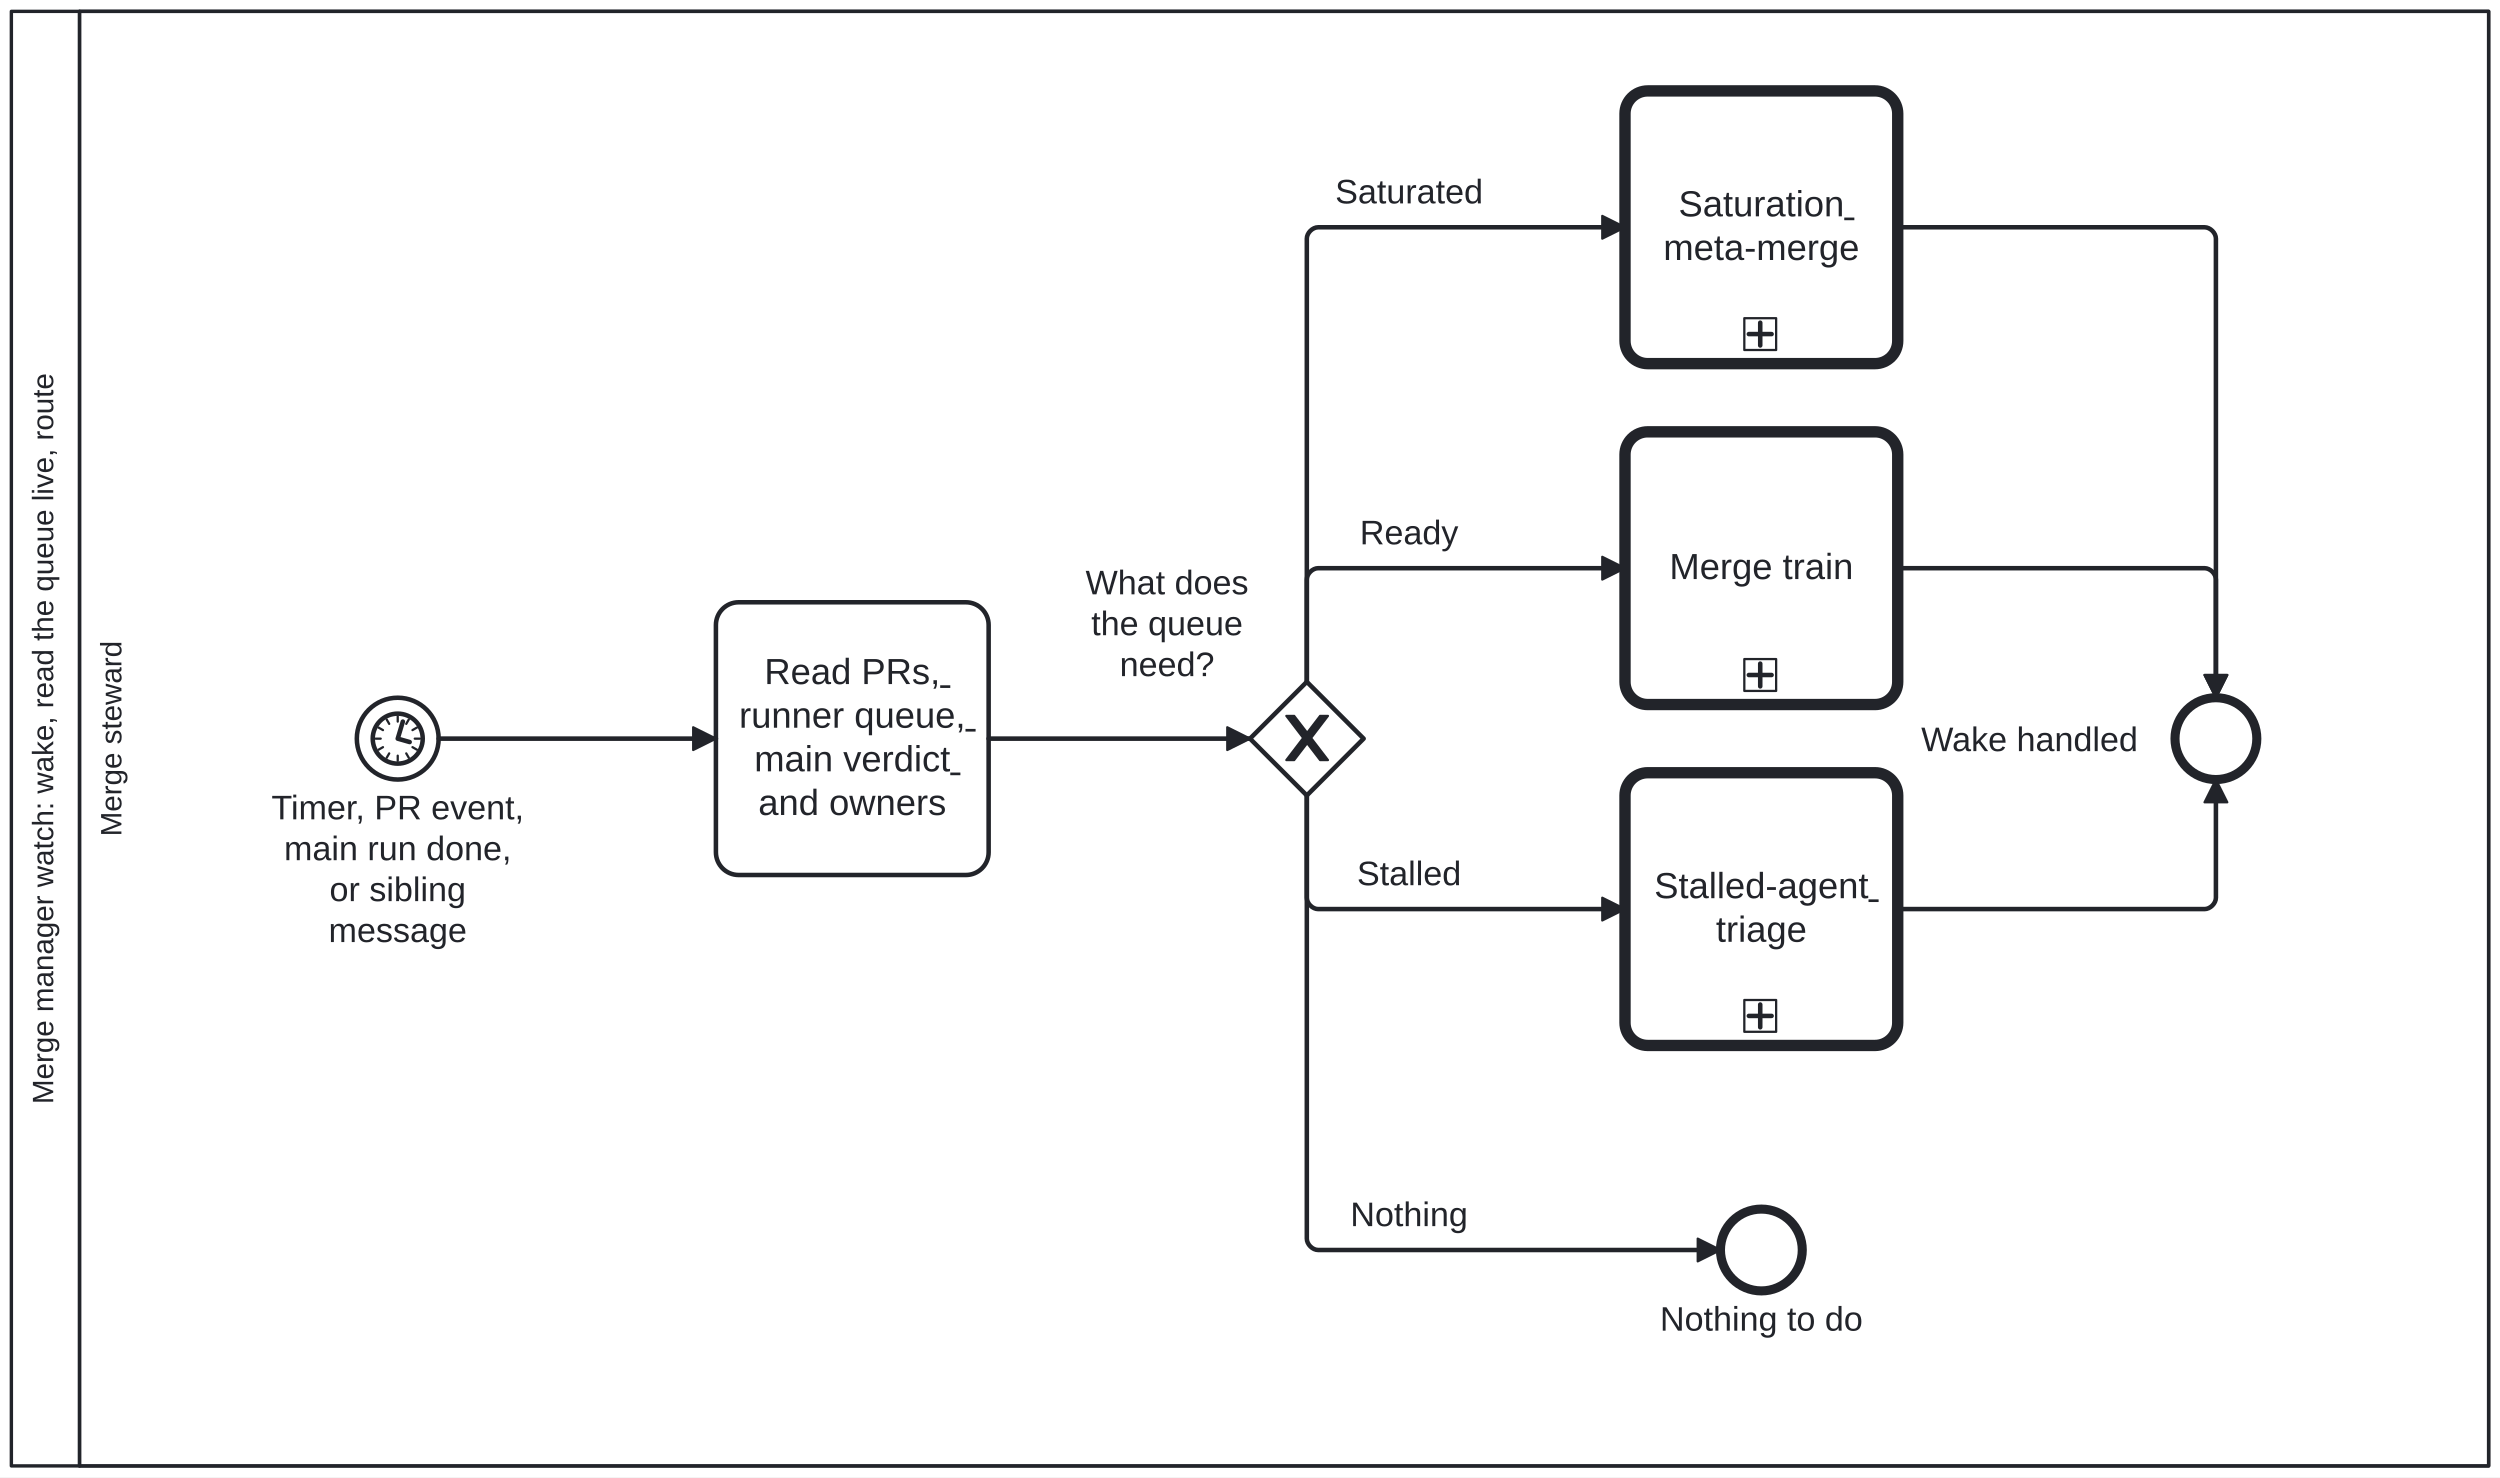
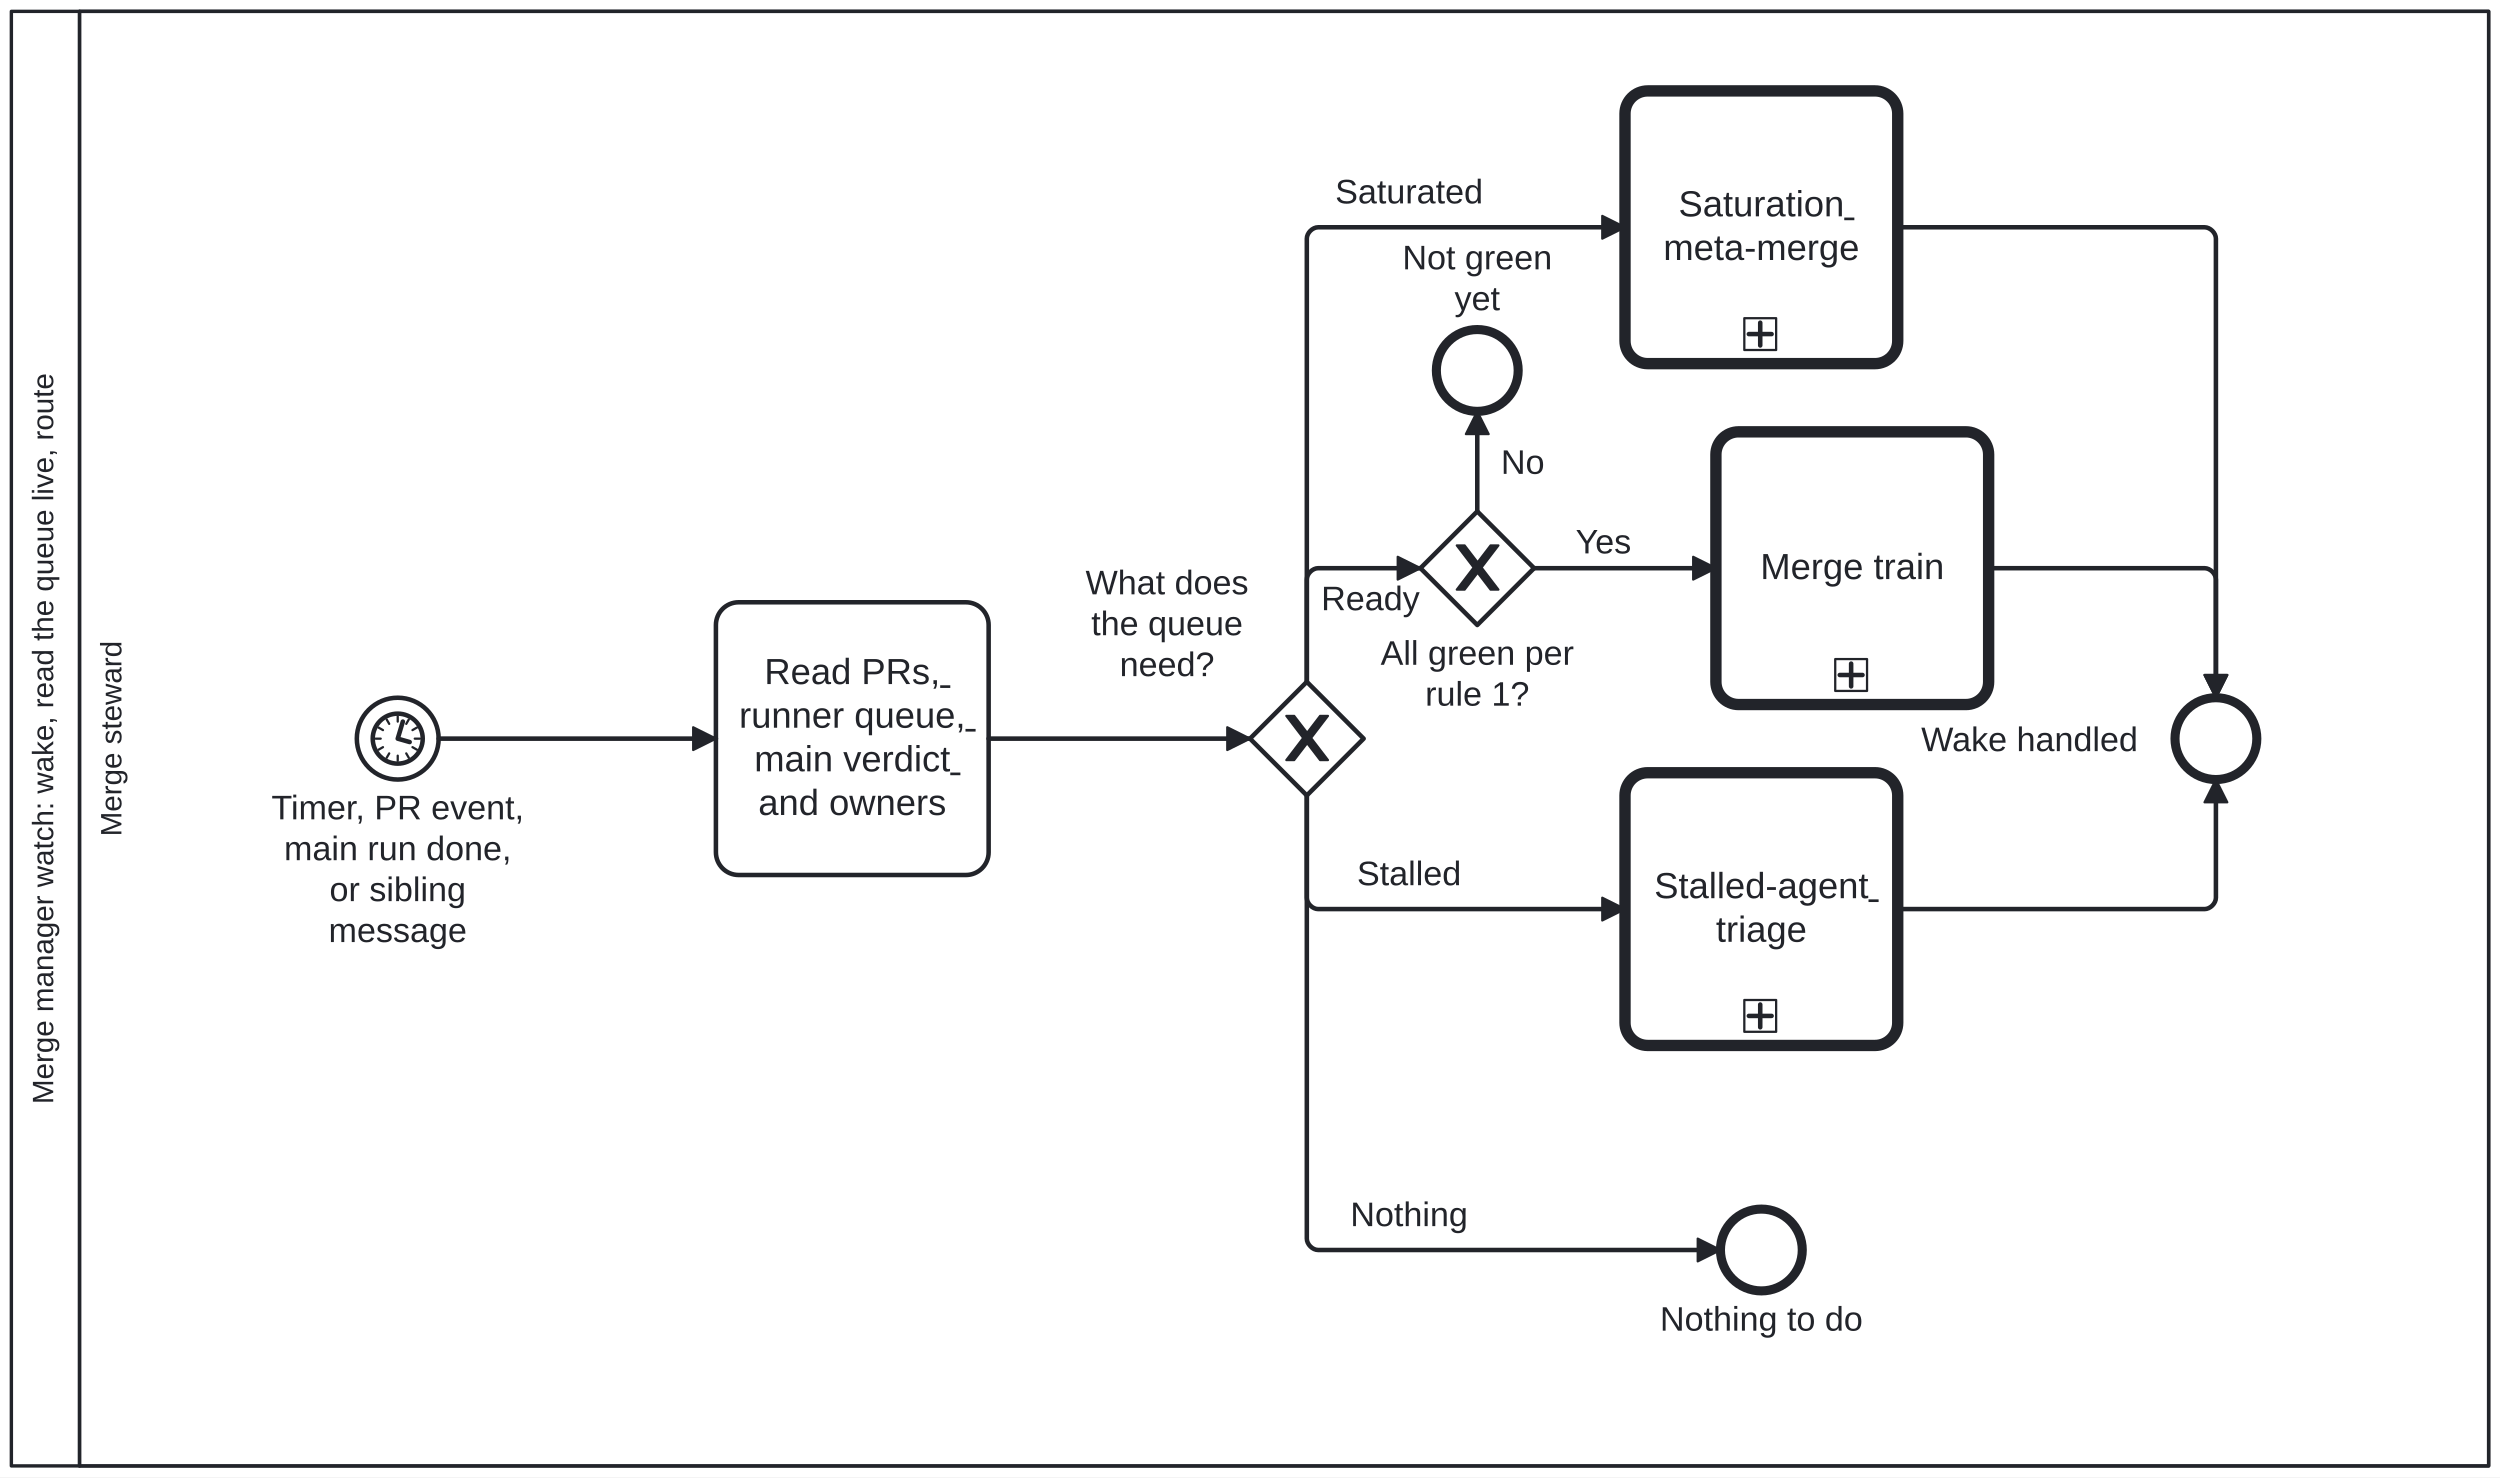
<svg xmlns="http://www.w3.org/2000/svg" width="100%" style="max-width:100%;height:auto" viewBox="55 55 1100 650" version="1.1">
  <style>.fa-task-link,.fa-subprocess-link{cursor:pointer}.fa-task-link text{text-decoration:underline}.fa-task-link:focus-visible,.fa-subprocess-link:focus-visible{outline:2px solid #2563eb;outline-offset:2px}.fa-subprocess-link:hover rect:not(.fa-link-hit),.fa-subprocess-link:focus-visible rect:not(.fa-link-hit){stroke-width:2.5px}</style>
  <rect x="55" y="55" width="1100" height="650" fill="#ffffff" />
  <g class="djs-group">
    <g class="djs-element djs-shape" data-element-id="Participant_Process_MergeManagerWatch" style="display: block;" transform="matrix(1 0 0 1 60 60)">
      <g class="djs-visual">
        <rect x="0" y="0" width="1090" height="640" rx="0" ry="0" style="stroke-linecap: round; stroke-linejoin: round; stroke: rgb(34, 36, 42); stroke-width: 1.5px; fill: white; fill-opacity: 0.95;" />
        <path style="fill: none; stroke-linecap: round; stroke-linejoin: round; stroke: rgb(34, 36, 42); stroke-width: 1.5px;" d="M30,0L30,640" />
        <text lineHeight="1.05" class="djs-label" transform="matrix(-1.83697e-16 -1 1 -1.83697e-16 0 640)" style="font-family: Arial, sans-serif; font-size: 13px; font-weight: normal; fill: rgb(34, 36, 42);">
          <tspan x="159.214" y="18.413">Merge manager watch: wake, read the queue live, route</tspan>
        </text>
      </g>
      <rect class="djs-hit djs-hit-all" x="0" y="0" width="1090" height="640" style="fill: none; stroke-opacity: 0; stroke: white; stroke-width: 15px;" />
    </g>
    <g class="djs-children">
      <g class="djs-group">
        <g class="djs-element djs-shape" data-element-id="Lane_Steward" style="display: block;" transform="matrix(1 0 0 1 90 60)">
          <g class="djs-visual">
            <rect x="0" y="0" width="1060" height="640" rx="0" ry="0" style="stroke-linecap: round; stroke-linejoin: round; stroke: rgb(34, 36, 42); stroke-width: 1.5px; fill: white; fill-opacity: 0.25;" />
            <text lineHeight="1.05" class="djs-label" transform="matrix(-1.83697e-16 -1 1 -1.83697e-16 0 640)" style="font-family: Arial, sans-serif; font-size: 13px; font-weight: normal; fill: rgb(34, 36, 42);">
              <tspan x="277.01" y="18.413">Merge steward</tspan>
            </text>
          </g>
          <rect class="djs-hit djs-hit-all" x="0" y="0" width="1060" height="640" style="fill: none; stroke-opacity: 0; stroke: white; stroke-width: 15px;" />
        </g>
      </g>
      <g class="djs-group">
        <g class="djs-element djs-shape" data-element-id="Start_Wake" style="display: block;" transform="matrix(1 0 0 1 212 362)">
          <g class="djs-visual">
            <circle cx="18" cy="18" r="18" style="stroke-linecap: round; stroke-linejoin: round; stroke: rgb(34, 36, 42); stroke-width: 2px; fill: white; fill-opacity: 0.95;" />
            <circle cx="18" cy="18" r="11" style="stroke-linecap: round; stroke-linejoin: round; stroke: rgb(34, 36, 42); stroke-width: 2px; fill: white;" />
            <path d="M 18,18 l 2.25,-7.5 m -2.25,7.5 l 5.25,1.5 " style="fill: none; stroke-linecap: round; stroke-linejoin: round; stroke: rgb(34, 36, 42); stroke-width: 2px;" />
            <path transform="rotate(0,18,18)" d="M 18,18 m 0,7.5 l -0,2.25 " style="fill: none; stroke-linecap: round; stroke-linejoin: round; stroke: rgb(34, 36, 42); stroke-width: 1px;" />
            <path transform="rotate(30,18,18)" d="M 18,18 m 0,7.5 l -0,2.25 " style="fill: none; stroke-linecap: round; stroke-linejoin: round; stroke: rgb(34, 36, 42); stroke-width: 1px;" />
            <path transform="rotate(60,18,18)" d="M 18,18 m 0,7.5 l -0,2.25 " style="fill: none; stroke-linecap: round; stroke-linejoin: round; stroke: rgb(34, 36, 42); stroke-width: 1px;" />
            <path transform="rotate(90,18,18)" d="M 18,18 m 0,7.5 l -0,2.25 " style="fill: none; stroke-linecap: round; stroke-linejoin: round; stroke: rgb(34, 36, 42); stroke-width: 1px;" />
            <path transform="rotate(120,18,18)" d="M 18,18 m 0,7.5 l -0,2.25 " style="fill: none; stroke-linecap: round; stroke-linejoin: round; stroke: rgb(34, 36, 42); stroke-width: 1px;" />
            <path transform="rotate(150,18,18)" d="M 18,18 m 0,7.5 l -0,2.25 " style="fill: none; stroke-linecap: round; stroke-linejoin: round; stroke: rgb(34, 36, 42); stroke-width: 1px;" />
            <path transform="rotate(180,18,18)" d="M 18,18 m 0,7.5 l -0,2.25 " style="fill: none; stroke-linecap: round; stroke-linejoin: round; stroke: rgb(34, 36, 42); stroke-width: 1px;" />
            <path transform="rotate(210,18,18)" d="M 18,18 m 0,7.5 l -0,2.25 " style="fill: none; stroke-linecap: round; stroke-linejoin: round; stroke: rgb(34, 36, 42); stroke-width: 1px;" />
            <path transform="rotate(240,18,18)" d="M 18,18 m 0,7.5 l -0,2.25 " style="fill: none; stroke-linecap: round; stroke-linejoin: round; stroke: rgb(34, 36, 42); stroke-width: 1px;" />
            <path transform="rotate(270,18,18)" d="M 18,18 m 0,7.5 l -0,2.25 " style="fill: none; stroke-linecap: round; stroke-linejoin: round; stroke: rgb(34, 36, 42); stroke-width: 1px;" />
            <path transform="rotate(300,18,18)" d="M 18,18 m 0,7.5 l -0,2.25 " style="fill: none; stroke-linecap: round; stroke-linejoin: round; stroke: rgb(34, 36, 42); stroke-width: 1px;" />
            <path transform="rotate(330,18,18)" d="M 18,18 m 0,7.5 l -0,2.25 " style="fill: none; stroke-linecap: round; stroke-linejoin: round; stroke: rgb(34, 36, 42); stroke-width: 1px;" />
          </g>
          <rect class="djs-hit djs-hit-all" x="0" y="0" width="36" height="36" style="fill: none; stroke-opacity: 0; stroke: white; stroke-width: 15px;" />
        </g>
      </g>
      <g class="djs-group">
        <g class="djs-element djs-shape" data-element-id="Start_Wake_label" style="display: block;" transform="matrix(1 0 0 1 171 402)">
          <g class="djs-visual">
            <text lineHeight="1.2" class="djs-label" style="font-family: Arial, sans-serif; font-size: 15px; font-weight: normal; fill: rgb(34, 36, 42);">
              <tspan x="3.427" y="13.5">Timer, PR event, </tspan>
              <tspan x="8.968" y="31.5">main run done, </tspan>
              <tspan x="28.985" y="49.5">or sibling </tspan>
              <tspan x="28.568" y="67.5">message</tspan>
            </text>
          </g>
          <rect class="djs-hit djs-hit-all" x="0" y="0" width="118" height="54" style="fill: none; stroke-opacity: 0; stroke: white; stroke-width: 15px;" />
        </g>
      </g>
      <g class="djs-group">
        <g class="djs-element djs-shape" data-element-id="Task_Read" style="display: block;" transform="matrix(1 0 0 1 370 320)">
          <g class="djs-visual">
            <rect x="0" y="0" width="120" height="120" rx="10" ry="10" style="stroke-linecap: round; stroke-linejoin: round; stroke: rgb(34, 36, 42); stroke-width: 2px; fill: white; fill-opacity: 0.95;" />
            <a class="fa-task-link" href="https://litlfred.github.io/folio-assistant/cat-harness/process/Process_MergeManagerWatch/node/Task_Read" target="_top" aria-label="Open step: Read PRs, runner queue, main verdict and owners">
              <text lineHeight="1.2" class="djs-label" style="font-family: Arial, sans-serif; font-size: 16px; font-weight: normal; fill: rgb(34, 36, 42);">
                <tspan x="21.316" y="36">Read PRs, </tspan>
                <tspan x="10.184" y="55.2">runner queue, </tspan>
                <tspan x="16.875" y="74.4">main verdict </tspan>
                <tspan x="18.641" y="93.6">and owners</tspan>
              </text>
            </a>
          </g>
          <rect class="djs-hit djs-hit-all" x="0" y="0" width="120" height="120" style="fill: none; stroke-opacity: 0; stroke: white; stroke-width: 15px;" />
        </g>
      </g>
      <g class="djs-group">
        <g class="djs-element djs-shape" data-element-id="Gw_Route" style="display: block;" transform="matrix(1 0 0 1 605 355)">
          <g class="djs-visual">
            <polygon points="25,0 50,25 25,50 0,25" style="stroke-linecap: round; stroke-linejoin: round; stroke: rgb(34, 36, 42); stroke-width: 2px; fill: white; fill-opacity: 0.95;" />
            <path d="m 16,15 7.429,9.714 -7.429,9.714 3.429,0 5.714,-7.464 5.714,7.464 3.429,0 -7.429,-9.714 7.429,-9.714 -3.429,0 -5.714,7.464 -5.714,-7.464 -3.429,0 z" style="fill: rgb(34, 36, 42); stroke-linecap: round; stroke-linejoin: round; stroke: rgb(34, 36, 42); stroke-width: 1px;" />
          </g>
          <rect class="djs-hit djs-hit-all" x="0" y="0" width="50" height="50" style="fill: none; stroke-opacity: 0; stroke: white; stroke-width: 15px;" />
        </g>
      </g>
      <g class="djs-group">
        <g class="djs-element djs-shape" data-element-id="Gw_Route_label" style="display: block;" transform="matrix(1 0 0 1 520 303)">
          <g class="djs-visual">
            <text lineHeight="1.2" class="djs-label" style="font-family: Arial, sans-serif; font-size: 15px; font-weight: normal; fill: rgb(34, 36, 42);">
              <tspan x="12.648" y="13.5">What does </tspan>
              <tspan x="15.135" y="31.5">the queue </tspan>
              <tspan x="27.644" y="49.5">need?</tspan>
            </text>
          </g>
          <rect class="djs-hit djs-hit-all" x="0" y="0" width="97" height="36" style="fill: none; stroke-opacity: 0; stroke: white; stroke-width: 15px;" />
        </g>
      </g>
      <g class="djs-group">
        <g class="djs-element djs-shape" data-element-id="Call_Meta" style="display: block;" transform="matrix(1 0 0 1 770 95)">
          <g class="djs-visual">
            <rect x="0" y="0" width="120" height="120" rx="10" ry="10" style="stroke-linecap: round; stroke-linejoin: round; stroke: rgb(34, 36, 42); stroke-width: 5px; fill: white; fill-opacity: 0.95;" />
            <a class="fa-task-link" href="https://litlfred.github.io/folio-assistant/cat-harness/process/Process_MergeManagerWatch/node/Call_Meta" target="_top" aria-label="Open step: Saturation meta-merge">
              <text lineHeight="1.2" class="djs-label" style="font-family: Arial, sans-serif; font-size: 16px; font-weight: normal; fill: rgb(34, 36, 42);">
                <tspan x="23.531" y="55.2">Saturation </tspan>
                <tspan x="16.875" y="74.4">meta-merge</tspan>
              </text>
            </a>
            <a class="fa-subprocess-link" href="https://litlfred.github.io/folio-assistant/cat-harness/process/Process_SaturationMetaMerge" target="_top" aria-label="Open subprocess: Saturation meta-merge">
              <rect class="fa-link-hit" x="47.5" y="95" width="24" height="24" fill="transparent" stroke="none" />
              <rect x="0" y="0" width="14" height="14" rx="0" ry="0" style="stroke-linecap: round; stroke-linejoin: round; stroke: rgb(34, 36, 42); stroke-width: 1px; fill: white;" transform="matrix(1 0 0 1 52.5 100)" />
              <path data-marker="sub-process" d="m52.5,100 m 7,2 l 0,10 m -5,-5 l 10,0" style="fill: white; stroke-linecap: round; stroke-linejoin: round; stroke: rgb(34, 36, 42); stroke-width: 2px;" />
            </a>
          </g>
          <rect class="djs-hit djs-hit-all" x="0" y="0" width="120" height="120" style="fill: none; stroke-opacity: 0; stroke: white; stroke-width: 15px;" />
        </g>
      </g>
      <g class="djs-group">
-         <g class="djs-element djs-shape" data-element-id="Call_Train" style="display: block;" transform="matrix(1 0 0 1 770 245)">
+         <g class="djs-element djs-shape" data-element-id="Gw_Green" style="display: block;" transform="matrix(1 0 0 1 680 280)">
+           <g class="djs-visual">
+             <polygon points="25,0 50,25 25,50 0,25" style="stroke-linecap: round; stroke-linejoin: round; stroke: rgb(34, 36, 42); stroke-width: 2px; fill: white; fill-opacity: 0.95;" />
+             <path d="m 16,15 7.429,9.714 -7.429,9.714 3.429,0 5.714,-7.464 5.714,7.464 3.429,0 -7.429,-9.714 7.429,-9.714 -3.429,0 -5.714,7.464 -5.714,-7.464 -3.429,0 z" style="fill: rgb(34, 36, 42); stroke-linecap: round; stroke-linejoin: round; stroke: rgb(34, 36, 42); stroke-width: 1px;" />
+           </g>
+           <rect class="djs-hit djs-hit-all" x="0" y="0" width="50" height="50" style="fill: none; stroke-opacity: 0; stroke: white; stroke-width: 15px;" />
+         </g>
+       </g>
+       <g class="djs-group">
+         <g class="djs-element djs-shape" data-element-id="Gw_Green_label" style="display: block;" transform="matrix(1 0 0 1 662 334)">
+           <g class="djs-visual">
+             <text lineHeight="1.2" class="djs-label" style="font-family: Arial, sans-serif; font-size: 15px; font-weight: normal; fill: rgb(34, 36, 42);">
+               <tspan x="0.476" y="13.5">All green per</tspan>
+               <tspan x="20.068" y="31.5">rule 1?</tspan>
+             </text>
+           </g>
+           <rect class="djs-hit djs-hit-all" x="0" y="0" width="86" height="36" style="fill: none; stroke-opacity: 0; stroke: white; stroke-width: 15px;" />
+         </g>
+       </g>
+       <g class="djs-group">
+         <g class="djs-element djs-shape" data-element-id="Call_Train" style="display: block;" transform="matrix(1 0 0 1 810 245)">
          <g class="djs-visual">
            <rect x="0" y="0" width="120" height="120" rx="10" ry="10" style="stroke-linecap: round; stroke-linejoin: round; stroke: rgb(34, 36, 42); stroke-width: 5px; fill: white; fill-opacity: 0.95;" />
            <a class="fa-task-link" href="https://litlfred.github.io/folio-assistant/cat-harness/process/Process_MergeManagerWatch/node/Call_Train" target="_top" aria-label="Open step: Merge train">
              <text lineHeight="1.2" class="djs-label" style="font-family: Arial, sans-serif; font-size: 16px; font-weight: normal; fill: rgb(34, 36, 42);">
                <tspan x="19.539" y="64.8">Merge train</tspan>
              </text>
            </a>
            <a class="fa-subprocess-link" href="https://litlfred.github.io/folio-assistant/cat-harness/process/Process_MergeTrain" target="_top" aria-label="Open subprocess: Merge train">
              <rect class="fa-link-hit" x="47.5" y="95" width="24" height="24" fill="transparent" stroke="none" />
              <rect x="0" y="0" width="14" height="14" rx="0" ry="0" style="stroke-linecap: round; stroke-linejoin: round; stroke: rgb(34, 36, 42); stroke-width: 1px; fill: white;" transform="matrix(1 0 0 1 52.5 100)" />
              <path data-marker="sub-process" d="m52.5,100 m 7,2 l 0,10 m -5,-5 l 10,0" style="fill: white; stroke-linecap: round; stroke-linejoin: round; stroke: rgb(34, 36, 42); stroke-width: 2px;" />
            </a>
          </g>
          <rect class="djs-hit djs-hit-all" x="0" y="0" width="120" height="120" style="fill: none; stroke-opacity: 0; stroke: white; stroke-width: 15px;" />
        </g>
      </g>
      <g class="djs-group">
        <g class="djs-element djs-shape" data-element-id="Call_Stalled" style="display: block;" transform="matrix(1 0 0 1 770 395)">
          <g class="djs-visual">
            <rect x="0" y="0" width="120" height="120" rx="10" ry="10" style="stroke-linecap: round; stroke-linejoin: round; stroke: rgb(34, 36, 42); stroke-width: 5px; fill: white; fill-opacity: 0.95;" />
            <a class="fa-task-link" href="https://litlfred.github.io/folio-assistant/cat-harness/process/Process_MergeManagerWatch/node/Call_Stalled" target="_top" aria-label="Open step: Stalled-agent triage">
              <text lineHeight="1.2" class="djs-label" style="font-family: Arial, sans-serif; font-size: 16px; font-weight: normal; fill: rgb(34, 36, 42);">
                <tspan x="12.855" y="55.2">Stalled-agent </tspan>
                <tspan x="39.988" y="74.4">triage</tspan>
              </text>
            </a>
            <a class="fa-subprocess-link" href="https://litlfred.github.io/folio-assistant/cat-harness/process/Process_StalledAgentTriage" target="_top" aria-label="Open subprocess: Stalled-agent triage">
              <rect class="fa-link-hit" x="47.5" y="95" width="24" height="24" fill="transparent" stroke="none" />
              <rect x="0" y="0" width="14" height="14" rx="0" ry="0" style="stroke-linecap: round; stroke-linejoin: round; stroke: rgb(34, 36, 42); stroke-width: 1px; fill: white;" transform="matrix(1 0 0 1 52.5 100)" />
              <path data-marker="sub-process" d="m52.5,100 m 7,2 l 0,10 m -5,-5 l 10,0" style="fill: white; stroke-linecap: round; stroke-linejoin: round; stroke: rgb(34, 36, 42); stroke-width: 2px;" />
            </a>
          </g>
          <rect class="djs-hit djs-hit-all" x="0" y="0" width="120" height="120" style="fill: none; stroke-opacity: 0; stroke: white; stroke-width: 15px;" />
        </g>
      </g>
      <g class="djs-group">
        <g class="djs-element djs-shape" data-element-id="End_Done" style="display: block;" transform="matrix(1 0 0 1 1012 362)">
          <g class="djs-visual">
            <circle cx="18" cy="18" r="18" style="stroke-linecap: round; stroke-linejoin: round; stroke: rgb(34, 36, 42); stroke-width: 4px; fill: white; fill-opacity: 0.95;" />
          </g>
          <rect class="djs-hit djs-hit-all" x="0" y="0" width="36" height="36" style="fill: none; stroke-opacity: 0; stroke: white; stroke-width: 15px;" />
        </g>
      </g>
      <g class="djs-group">
        <g class="djs-element djs-shape" data-element-id="End_Done_label" style="display: block;" transform="matrix(1 0 0 1 900 372)">
          <g class="djs-visual">
            <text lineHeight="1.2" class="djs-label" style="font-family: Arial, sans-serif; font-size: 15px; font-weight: normal; fill: rgb(34, 36, 42);">
              <tspan x="0.33" y="13.5">Wake handled</tspan>
            </text>
          </g>
          <rect class="djs-hit djs-hit-all" x="0" y="0" width="96" height="18" style="fill: none; stroke-opacity: 0; stroke: white; stroke-width: 15px;" />
        </g>
      </g>
      <g class="djs-group">
        <g class="djs-element djs-shape" data-element-id="End_Idle" style="display: block;" transform="matrix(1 0 0 1 812 587)">
          <g class="djs-visual">
            <circle cx="18" cy="18" r="18" style="stroke-linecap: round; stroke-linejoin: round; stroke: rgb(34, 36, 42); stroke-width: 4px; fill: white; fill-opacity: 0.95;" />
          </g>
          <rect class="djs-hit djs-hit-all" x="0" y="0" width="36" height="36" style="fill: none; stroke-opacity: 0; stroke: white; stroke-width: 15px;" />
        </g>
      </g>
      <g class="djs-group">
        <g class="djs-element djs-shape" data-element-id="End_Idle_label" style="display: block;" transform="matrix(1 0 0 1 785 627)">
          <g class="djs-visual">
            <text lineHeight="1.2" class="djs-label" style="font-family: Arial, sans-serif; font-size: 15px; font-weight: normal; fill: rgb(34, 36, 42);">
              <tspan x="0.385" y="13.5">Nothing to do</tspan>
            </text>
          </g>
          <rect class="djs-hit djs-hit-all" x="0" y="0" width="90" height="18" style="fill: none; stroke-opacity: 0; stroke: white; stroke-width: 15px;" />
        </g>
      </g>
      <g class="djs-group">
+         <g class="djs-element djs-shape" data-element-id="End_NotGreen" style="display: block;" transform="matrix(1 0 0 1 687 200)">
+           <g class="djs-visual">
+             <circle cx="18" cy="18" r="18" style="stroke-linecap: round; stroke-linejoin: round; stroke: rgb(34, 36, 42); stroke-width: 4px; fill: white; fill-opacity: 0.95;" />
+           </g>
+           <rect class="djs-hit djs-hit-all" x="0" y="0" width="36" height="36" style="fill: none; stroke-opacity: 0; stroke: white; stroke-width: 15px;" />
+         </g>
+       </g>
+       <g class="djs-group">
+         <g class="djs-element djs-shape" data-element-id="End_NotGreen_label" style="display: block;" transform="matrix(1 0 0 1 672 160)">
+           <g class="djs-visual">
+             <text lineHeight="1.2" class="djs-label" style="font-family: Arial, sans-serif; font-size: 15px; font-weight: normal; fill: rgb(34, 36, 42);">
+               <tspan x="0.063" y="13.5">Not green</tspan>
+               <tspan x="22.995" y="31.5">yet</tspan>
+             </text>
+           </g>
+           <rect class="djs-hit djs-hit-all" x="0" y="0" width="66" height="36" style="fill: none; stroke-opacity: 0; stroke: white; stroke-width: 15px;" />
+         </g>
+       </g>
+       <g class="djs-group">
        <g class="djs-element djs-connection" data-element-id="Flow_1" style="display: block;">
          <g class="djs-visual">
            <defs>
              <marker id="folio-marker-1" viewBox="0 0 20 20" refX="11" refY="10" markerWidth="10" markerHeight="10" orient="auto">
                <path d="M 1 5 L 11 10 L 1 15 Z" style="stroke-linecap: round; stroke-linejoin: round; stroke: rgb(34, 36, 42); stroke-width: 1px; fill: rgb(34, 36, 42);" />
              </marker>
            </defs>
            <path data-corner-radius="5" style="fill: none; stroke-linecap: round; stroke-linejoin: round; stroke: rgb(34, 36, 42); stroke-width: 2px; marker-end: url('#folio-marker-1');" d="M248,380L370,380" />
          </g>
          <path d="M248,380L370,380" class="djs-hit djs-hit-stroke" style="fill: none; stroke-opacity: 0; stroke: white; stroke-width: 15px;" />
        </g>
      </g>
      <g class="djs-group">
        <g class="djs-element djs-connection" data-element-id="Flow_2" style="display: block;">
          <g class="djs-visual">
            <defs>
              <marker id="folio-marker-2" viewBox="0 0 20 20" refX="11" refY="10" markerWidth="10" markerHeight="10" orient="auto">
                <path d="M 1 5 L 11 10 L 1 15 Z" style="stroke-linecap: round; stroke-linejoin: round; stroke: rgb(34, 36, 42); stroke-width: 1px; fill: rgb(34, 36, 42);" />
              </marker>
            </defs>
            <path data-corner-radius="5" style="fill: none; stroke-linecap: round; stroke-linejoin: round; stroke: rgb(34, 36, 42); stroke-width: 2px; marker-end: url('#folio-marker-2');" d="M490,380L605,380" />
          </g>
          <path d="M490,380L605,380" class="djs-hit djs-hit-stroke" style="fill: none; stroke-opacity: 0; stroke: white; stroke-width: 15px;" />
        </g>
      </g>
      <g class="djs-group">
        <g class="djs-element djs-connection" data-element-id="Flow_3" style="display: block;">
          <g class="djs-visual">
            <defs>
              <marker id="folio-marker-3" viewBox="0 0 20 20" refX="11" refY="10" markerWidth="10" markerHeight="10" orient="auto">
                <path d="M 1 5 L 11 10 L 1 15 Z" style="stroke-linecap: round; stroke-linejoin: round; stroke: rgb(34, 36, 42); stroke-width: 1px; fill: rgb(34, 36, 42);" />
              </marker>
            </defs>
            <path data-corner-radius="5" style="fill: none; stroke-linecap: round; stroke-linejoin: round; stroke: rgb(34, 36, 42); stroke-width: 2px; marker-end: url('#folio-marker-3');" d="M630,355L630,160C630,157.5,632.5,155,635,155L770,155" />
          </g>
          <path d="M630,355L630,155L770,155" class="djs-hit djs-hit-stroke" style="fill: none; stroke-opacity: 0; stroke: white; stroke-width: 15px;" />
        </g>
      </g>
      <g class="djs-group">
        <g class="djs-element djs-shape" data-element-id="Flow_3_label" style="display: block;" transform="matrix(1 0 0 1 642 131)">
          <g class="djs-visual">
            <text lineHeight="1.2" class="djs-label" style="font-family: Arial, sans-serif; font-size: 15px; font-weight: normal; fill: rgb(34, 36, 42);">
              <tspan x="0.477" y="13.5">Saturated</tspan>
            </text>
          </g>
          <rect class="djs-hit djs-hit-all" x="0" y="0" width="66" height="18" style="fill: none; stroke-opacity: 0; stroke: white; stroke-width: 15px;" />
        </g>
      </g>
      <g class="djs-group">
        <g class="djs-element djs-connection" data-element-id="Flow_4" style="display: block;">
          <g class="djs-visual">
            <defs>
              <marker id="folio-marker-4" viewBox="0 0 20 20" refX="11" refY="10" markerWidth="10" markerHeight="10" orient="auto">
                <path d="M 1 5 L 11 10 L 1 15 Z" style="stroke-linecap: round; stroke-linejoin: round; stroke: rgb(34, 36, 42); stroke-width: 1px; fill: rgb(34, 36, 42);" />
              </marker>
            </defs>
-             <path data-corner-radius="5" style="fill: none; stroke-linecap: round; stroke-linejoin: round; stroke: rgb(34, 36, 42); stroke-width: 2px; marker-end: url('#folio-marker-4');" d="M630,355L630,310C630,307.5,632.5,305,635,305L770,305" />
-           </g>
-           <path d="M630,355L630,305L770,305" class="djs-hit djs-hit-stroke" style="fill: none; stroke-opacity: 0; stroke: white; stroke-width: 15px;" />
-         </g>
-       </g>
-       <g class="djs-group">
-         <g class="djs-element djs-shape" data-element-id="Flow_4_label" style="display: block;" transform="matrix(1 0 0 1 653 281)">
+             <path data-corner-radius="5" style="fill: none; stroke-linecap: round; stroke-linejoin: round; stroke: rgb(34, 36, 42); stroke-width: 2px; marker-end: url('#folio-marker-4');" d="M630,355L630,310C630,307.5,632.5,305,635,305L680,305" />
+           </g>
+           <path d="M630,355L630,305L680,305" class="djs-hit djs-hit-stroke" style="fill: none; stroke-opacity: 0; stroke: white; stroke-width: 15px;" />
+         </g>
+       </g>
+       <g class="djs-group">
+         <g class="djs-element djs-shape" data-element-id="Flow_4_label" style="display: block;" transform="matrix(1 0 0 1 636 310)">
          <g class="djs-visual">
            <text lineHeight="1.2" class="djs-label" style="font-family: Arial, sans-serif; font-size: 15px; font-weight: normal; fill: rgb(34, 36, 42);">
              <tspan x="0.32" y="13.5">Ready</tspan>
            </text>
          </g>
          <rect class="djs-hit djs-hit-all" x="0" y="0" width="44" height="18" style="fill: none; stroke-opacity: 0; stroke: white; stroke-width: 15px;" />
        </g>
      </g>
      <g class="djs-group">
        <g class="djs-element djs-connection" data-element-id="Flow_5" style="display: block;">
          <g class="djs-visual">
            <defs>
              <marker id="folio-marker-5" viewBox="0 0 20 20" refX="11" refY="10" markerWidth="10" markerHeight="10" orient="auto">
                <path d="M 1 5 L 11 10 L 1 15 Z" style="stroke-linecap: round; stroke-linejoin: round; stroke: rgb(34, 36, 42); stroke-width: 1px; fill: rgb(34, 36, 42);" />
              </marker>
            </defs>
            <path data-corner-radius="5" style="fill: none; stroke-linecap: round; stroke-linejoin: round; stroke: rgb(34, 36, 42); stroke-width: 2px; marker-end: url('#folio-marker-5');" d="M630,405L630,450C630,452.5,632.5,455,635,455L770,455" />
          </g>
          <path d="M630,405L630,455L770,455" class="djs-hit djs-hit-stroke" style="fill: none; stroke-opacity: 0; stroke: white; stroke-width: 15px;" />
        </g>
      </g>
      <g class="djs-group">
        <g class="djs-element djs-shape" data-element-id="Flow_5_label" style="display: block;" transform="matrix(1 0 0 1 652 431)">
          <g class="djs-visual">
            <text lineHeight="1.2" class="djs-label" style="font-family: Arial, sans-serif; font-size: 15px; font-weight: normal; fill: rgb(34, 36, 42);">
              <tspan x="0.068" y="13.5">Stalled</tspan>
            </text>
          </g>
          <rect class="djs-hit djs-hit-all" x="0" y="0" width="46" height="18" style="fill: none; stroke-opacity: 0; stroke: white; stroke-width: 15px;" />
        </g>
      </g>
      <g class="djs-group">
        <g class="djs-element djs-connection" data-element-id="Flow_6" style="display: block;">
          <g class="djs-visual">
            <defs>
              <marker id="folio-marker-6" viewBox="0 0 20 20" refX="11" refY="10" markerWidth="10" markerHeight="10" orient="auto">
                <path d="M 1 5 L 11 10 L 1 15 Z" style="stroke-linecap: round; stroke-linejoin: round; stroke: rgb(34, 36, 42); stroke-width: 1px; fill: rgb(34, 36, 42);" />
              </marker>
            </defs>
            <path data-corner-radius="5" style="fill: none; stroke-linecap: round; stroke-linejoin: round; stroke: rgb(34, 36, 42); stroke-width: 2px; marker-end: url('#folio-marker-6');" d="M630,405L630,600C630,602.5,632.5,605,635,605L812,605" />
          </g>
          <path d="M630,405L630,605L812,605" class="djs-hit djs-hit-stroke" style="fill: none; stroke-opacity: 0; stroke: white; stroke-width: 15px;" />
        </g>
      </g>
      <g class="djs-group">
        <g class="djs-element djs-shape" data-element-id="Flow_6_label" style="display: block;" transform="matrix(1 0 0 1 649 581)">
          <g class="djs-visual">
            <text lineHeight="1.2" class="djs-label" style="font-family: Arial, sans-serif; font-size: 15px; font-weight: normal; fill: rgb(34, 36, 42);">
              <tspan x="0.149" y="13.5">Nothing</tspan>
            </text>
          </g>
          <rect class="djs-hit djs-hit-all" x="0" y="0" width="52" height="18" style="fill: none; stroke-opacity: 0; stroke: white; stroke-width: 15px;" />
        </g>
      </g>
      <g class="djs-group">
        <g class="djs-element djs-connection" data-element-id="Flow_7" style="display: block;">
          <g class="djs-visual">
            <defs>
              <marker id="folio-marker-7" viewBox="0 0 20 20" refX="11" refY="10" markerWidth="10" markerHeight="10" orient="auto">
                <path d="M 1 5 L 11 10 L 1 15 Z" style="stroke-linecap: round; stroke-linejoin: round; stroke: rgb(34, 36, 42); stroke-width: 1px; fill: rgb(34, 36, 42);" />
              </marker>
            </defs>
            <path data-corner-radius="5" style="fill: none; stroke-linecap: round; stroke-linejoin: round; stroke: rgb(34, 36, 42); stroke-width: 2px; marker-end: url('#folio-marker-7');" d="M890,155L1025,155C1027.5,155,1030,157.5,1030,160L1030,362" />
          </g>
          <path d="M890,155L1030,155L1030,362" class="djs-hit djs-hit-stroke" style="fill: none; stroke-opacity: 0; stroke: white; stroke-width: 15px;" />
        </g>
      </g>
      <g class="djs-group">
        <g class="djs-element djs-connection" data-element-id="Flow_8" style="display: block;">
          <g class="djs-visual">
            <defs>
              <marker id="folio-marker-8" viewBox="0 0 20 20" refX="11" refY="10" markerWidth="10" markerHeight="10" orient="auto">
                <path d="M 1 5 L 11 10 L 1 15 Z" style="stroke-linecap: round; stroke-linejoin: round; stroke: rgb(34, 36, 42); stroke-width: 1px; fill: rgb(34, 36, 42);" />
              </marker>
            </defs>
-             <path data-corner-radius="5" style="fill: none; stroke-linecap: round; stroke-linejoin: round; stroke: rgb(34, 36, 42); stroke-width: 2px; marker-end: url('#folio-marker-8');" d="M890,305L1025,305C1027.5,305,1030,307.5,1030,310L1030,362" />
-           </g>
-           <path d="M890,305L1030,305L1030,362" class="djs-hit djs-hit-stroke" style="fill: none; stroke-opacity: 0; stroke: white; stroke-width: 15px;" />
+             <path data-corner-radius="5" style="fill: none; stroke-linecap: round; stroke-linejoin: round; stroke: rgb(34, 36, 42); stroke-width: 2px; marker-end: url('#folio-marker-8');" d="M930,305L1025,305C1027.5,305,1030,307.5,1030,310L1030,362" />
+           </g>
+           <path d="M930,305L1030,305L1030,362" class="djs-hit djs-hit-stroke" style="fill: none; stroke-opacity: 0; stroke: white; stroke-width: 15px;" />
        </g>
      </g>
      <g class="djs-group">
        <g class="djs-element djs-connection" data-element-id="Flow_9" style="display: block;">
          <g class="djs-visual">
            <defs>
              <marker id="folio-marker-9" viewBox="0 0 20 20" refX="11" refY="10" markerWidth="10" markerHeight="10" orient="auto">
                <path d="M 1 5 L 11 10 L 1 15 Z" style="stroke-linecap: round; stroke-linejoin: round; stroke: rgb(34, 36, 42); stroke-width: 1px; fill: rgb(34, 36, 42);" />
              </marker>
            </defs>
            <path data-corner-radius="5" style="fill: none; stroke-linecap: round; stroke-linejoin: round; stroke: rgb(34, 36, 42); stroke-width: 2px; marker-end: url('#folio-marker-9');" d="M890,455L1025,455C1027.5,455,1030,452.5,1030,450L1030,398" />
          </g>
          <path d="M890,455L1030,455L1030,398" class="djs-hit djs-hit-stroke" style="fill: none; stroke-opacity: 0; stroke: white; stroke-width: 15px;" />
+         </g>
+       </g>
+       <g class="djs-group">
+         <g class="djs-element djs-connection" data-element-id="Flow_10" style="display: block;">
+           <g class="djs-visual">
+             <defs>
+               <marker id="folio-marker-10" viewBox="0 0 20 20" refX="11" refY="10" markerWidth="10" markerHeight="10" orient="auto">
+                 <path d="M 1 5 L 11 10 L 1 15 Z" style="stroke-linecap: round; stroke-linejoin: round; stroke: rgb(34, 36, 42); stroke-width: 1px; fill: rgb(34, 36, 42);" />
+               </marker>
+             </defs>
+             <path data-corner-radius="5" style="fill: none; stroke-linecap: round; stroke-linejoin: round; stroke: rgb(34, 36, 42); stroke-width: 2px; marker-end: url('#folio-marker-10');" d="M730,305L810,305" />
+           </g>
+           <path d="M730,305L810,305" class="djs-hit djs-hit-stroke" style="fill: none; stroke-opacity: 0; stroke: white; stroke-width: 15px;" />
+         </g>
+       </g>
+       <g class="djs-group">
+         <g class="djs-element djs-shape" data-element-id="Flow_10_label" style="display: block;" transform="matrix(1 0 0 1 748 285)">
+           <g class="djs-visual">
+             <text lineHeight="1.2" class="djs-label" style="font-family: Arial, sans-serif; font-size: 15px; font-weight: normal; fill: rgb(34, 36, 42);">
+               <tspan x="0.265" y="13.5">Yes</tspan>
+             </text>
+           </g>
+           <rect class="djs-hit djs-hit-all" x="0" y="0" width="25" height="18" style="fill: none; stroke-opacity: 0; stroke: white; stroke-width: 15px;" />
+         </g>
+       </g>
+       <g class="djs-group">
+         <g class="djs-element djs-connection" data-element-id="Flow_11" style="display: block;">
+           <g class="djs-visual">
+             <defs>
+               <marker id="folio-marker-11" viewBox="0 0 20 20" refX="11" refY="10" markerWidth="10" markerHeight="10" orient="auto">
+                 <path d="M 1 5 L 11 10 L 1 15 Z" style="stroke-linecap: round; stroke-linejoin: round; stroke: rgb(34, 36, 42); stroke-width: 1px; fill: rgb(34, 36, 42);" />
+               </marker>
+             </defs>
+             <path data-corner-radius="5" style="fill: none; stroke-linecap: round; stroke-linejoin: round; stroke: rgb(34, 36, 42); stroke-width: 2px; marker-end: url('#folio-marker-11');" d="M705,280L705,236" />
+           </g>
+           <path d="M705,280L705,236" class="djs-hit djs-hit-stroke" style="fill: none; stroke-opacity: 0; stroke: white; stroke-width: 15px;" />
+         </g>
+       </g>
+       <g class="djs-group">
+         <g class="djs-element djs-shape" data-element-id="Flow_11_label" style="display: block;" transform="matrix(1 0 0 1 715 250)">
+           <g class="djs-visual">
+             <text lineHeight="1.2" class="djs-label" style="font-family: Arial, sans-serif; font-size: 15px; font-weight: normal; fill: rgb(34, 36, 42);">
+               <tspan x="0.413" y="13.5">No</tspan>
+             </text>
+           </g>
+           <rect class="djs-hit djs-hit-all" x="0" y="0" width="20" height="18" style="fill: none; stroke-opacity: 0; stroke: white; stroke-width: 15px;" />
        </g>
      </g>
    </g>
  </g>
</svg>
